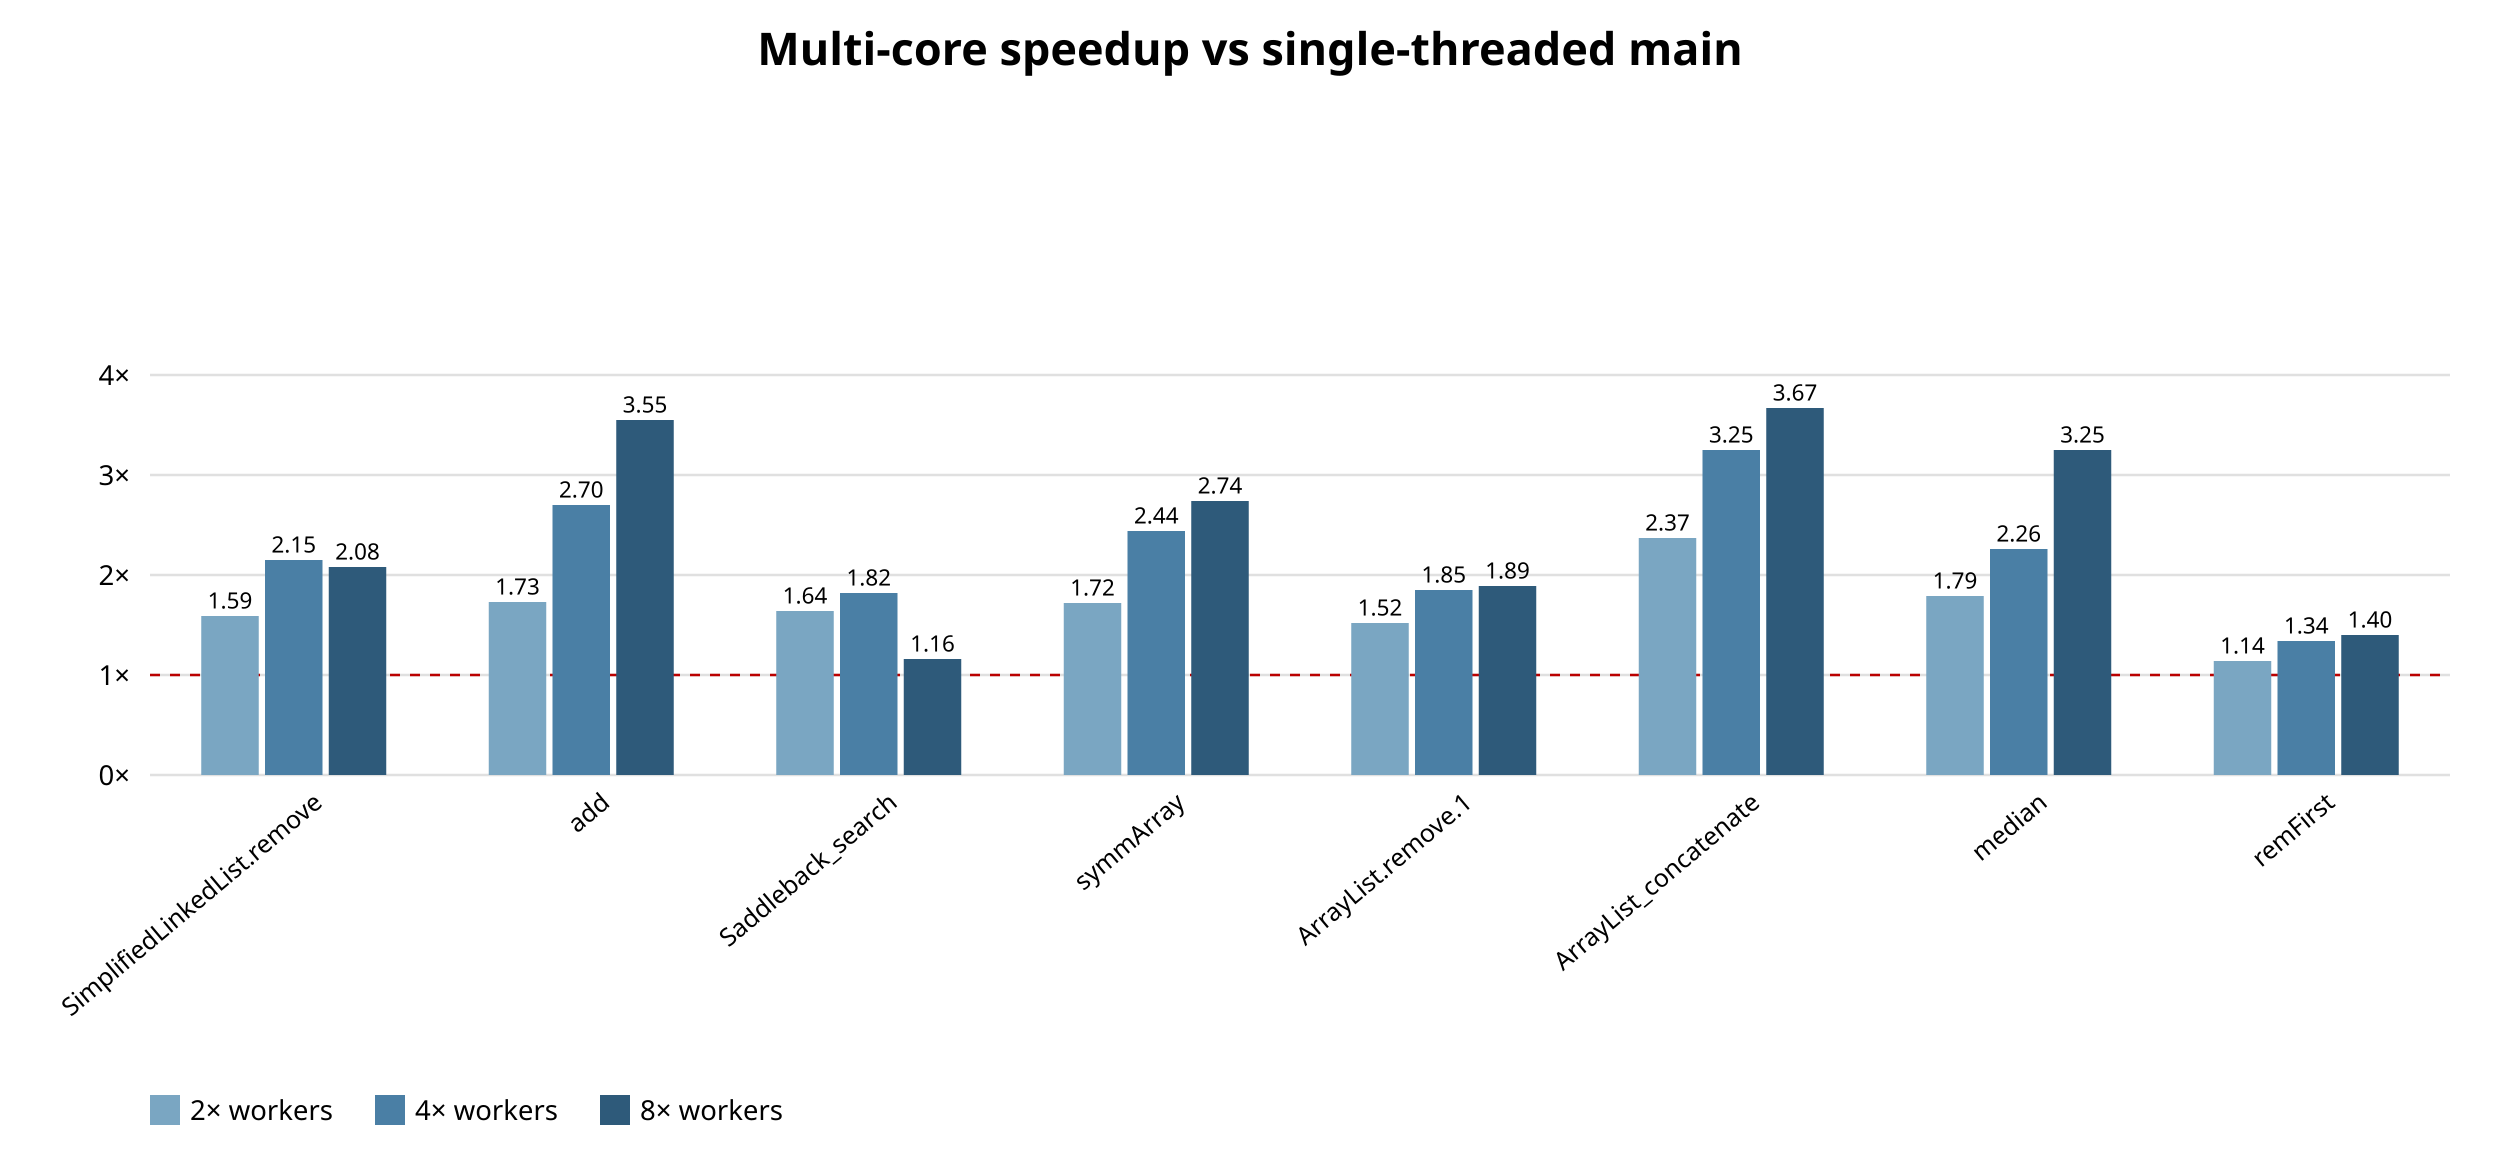
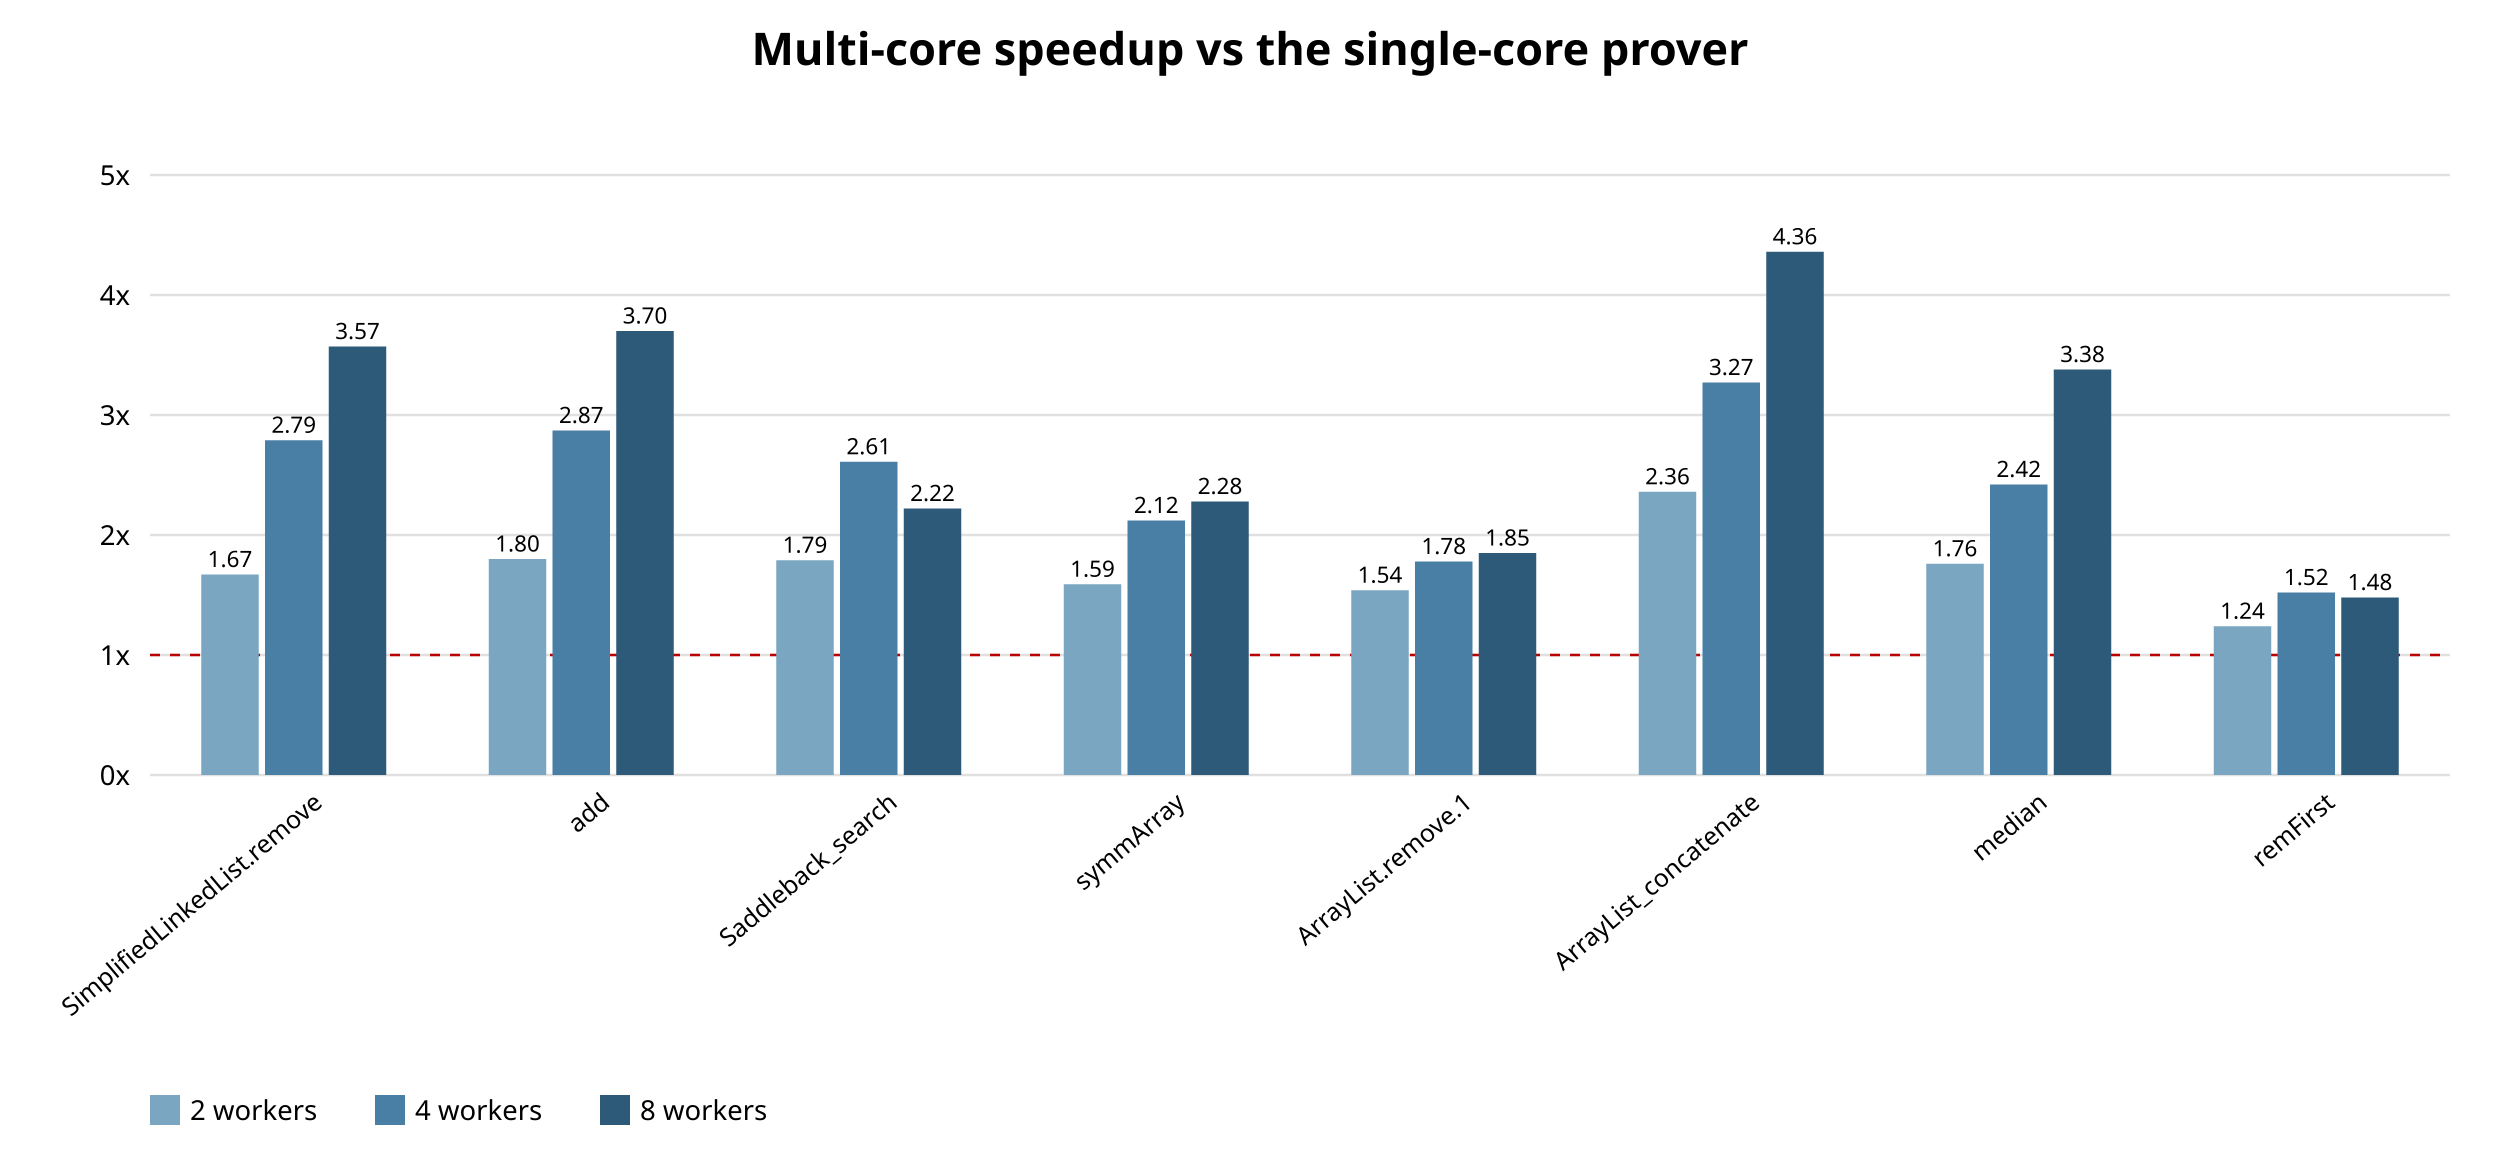
<svg xmlns="http://www.w3.org/2000/svg" viewBox="0 0 1000 460" font-family="sans-serif">
-   <text x="500.0" y="26" text-anchor="middle" font-size="18" font-weight="bold">Multi-core speedup vs single-threaded main</text>
+   <text x="500.0" y="26" text-anchor="middle" font-size="18" font-weight="bold">Multi-core speedup vs the single-core prover</text>
  <line x1="60" y1="310.0" x2="980" y2="310.0" stroke="#e0e0e0" />
-   <text x="52" y="314.0" text-anchor="end" font-size="11">0×</text>
-   <line x1="60" y1="270.0" x2="980" y2="270.0" stroke="#e0e0e0" />
-   <text x="52" y="274.0" text-anchor="end" font-size="11">1×</text>
-   <line x1="60" y1="230.0" x2="980" y2="230.0" stroke="#e0e0e0" />
-   <text x="52" y="234.0" text-anchor="end" font-size="11">2×</text>
-   <line x1="60" y1="190.0" x2="980" y2="190.0" stroke="#e0e0e0" />
-   <text x="52" y="194.0" text-anchor="end" font-size="11">3×</text>
-   <line x1="60" y1="150.0" x2="980" y2="150.0" stroke="#e0e0e0" />
-   <text x="52" y="154.0" text-anchor="end" font-size="11">4×</text>
-   <line x1="60" y1="270.0" x2="980" y2="270.0" stroke="#b00" stroke-dasharray="4" />
-   <rect x="80.5" y="246.4" width="23.0" height="63.6" fill="#7aa6c2" />
-   <text x="92.0" y="243.4" text-anchor="middle" font-size="9">1.59</text>
-   <rect x="106.0" y="224.0" width="23.0" height="86.0" fill="#4a7fa5" />
-   <text x="117.5" y="221.0" text-anchor="middle" font-size="9">2.15</text>
-   <rect x="131.5" y="226.8" width="23.0" height="83.2" fill="#2e5a7a" />
-   <text x="143.0" y="223.8" text-anchor="middle" font-size="9">2.08</text>
+   <text x="52" y="314.0" text-anchor="end" font-size="11">0x</text>
+   <line x1="60" y1="262.0" x2="980" y2="262.0" stroke="#e0e0e0" />
+   <text x="52" y="266.0" text-anchor="end" font-size="11">1x</text>
+   <line x1="60" y1="214.0" x2="980" y2="214.0" stroke="#e0e0e0" />
+   <text x="52" y="218.0" text-anchor="end" font-size="11">2x</text>
+   <line x1="60" y1="166.0" x2="980" y2="166.0" stroke="#e0e0e0" />
+   <text x="52" y="170.0" text-anchor="end" font-size="11">3x</text>
+   <line x1="60" y1="118.0" x2="980" y2="118.0" stroke="#e0e0e0" />
+   <text x="52" y="122.0" text-anchor="end" font-size="11">4x</text>
+   <line x1="60" y1="70.0" x2="980" y2="70.0" stroke="#e0e0e0" />
+   <text x="52" y="74.0" text-anchor="end" font-size="11">5x</text>
+   <line x1="60" y1="262.0" x2="980" y2="262.0" stroke="#b00" stroke-dasharray="4" />
+   <rect x="80.5" y="229.8" width="23.0" height="80.2" fill="#7aa6c2" />
+   <text x="92.0" y="226.8" text-anchor="middle" font-size="9">1.67</text>
+   <rect x="106.0" y="176.1" width="23.0" height="133.9" fill="#4a7fa5" />
+   <text x="117.5" y="173.1" text-anchor="middle" font-size="9">2.79</text>
+   <rect x="131.5" y="138.6" width="23.0" height="171.4" fill="#2e5a7a" />
+   <text x="143.0" y="135.6" text-anchor="middle" font-size="9">3.57</text>
  <text x="129.5" y="322.0" text-anchor="end" font-size="10" transform="rotate(-40 129.5 322.0)">SimplifiedLinkedList.remove</text>
-   <rect x="195.5" y="240.8" width="23.0" height="69.2" fill="#7aa6c2" />
-   <text x="207.0" y="237.8" text-anchor="middle" font-size="9">1.73</text>
-   <rect x="221.0" y="202.0" width="23.0" height="108.0" fill="#4a7fa5" />
-   <text x="232.5" y="199.0" text-anchor="middle" font-size="9">2.70</text>
-   <rect x="246.5" y="168.0" width="23.0" height="142.0" fill="#2e5a7a" />
-   <text x="258.0" y="165.0" text-anchor="middle" font-size="9">3.55</text>
+   <rect x="195.5" y="223.6" width="23.0" height="86.4" fill="#7aa6c2" />
+   <text x="207.0" y="220.6" text-anchor="middle" font-size="9">1.80</text>
+   <rect x="221.0" y="172.2" width="23.0" height="137.8" fill="#4a7fa5" />
+   <text x="232.5" y="169.2" text-anchor="middle" font-size="9">2.87</text>
+   <rect x="246.5" y="132.4" width="23.0" height="177.6" fill="#2e5a7a" />
+   <text x="258.0" y="129.4" text-anchor="middle" font-size="9">3.70</text>
  <text x="244.5" y="322.0" text-anchor="end" font-size="10" transform="rotate(-40 244.5 322.0)">add</text>
-   <rect x="310.5" y="244.4" width="23.0" height="65.6" fill="#7aa6c2" />
-   <text x="322.0" y="241.4" text-anchor="middle" font-size="9">1.64</text>
-   <rect x="336.0" y="237.2" width="23.0" height="72.8" fill="#4a7fa5" />
-   <text x="347.5" y="234.2" text-anchor="middle" font-size="9">1.82</text>
-   <rect x="361.5" y="263.6" width="23.0" height="46.4" fill="#2e5a7a" />
-   <text x="373.0" y="260.6" text-anchor="middle" font-size="9">1.16</text>
+   <rect x="310.5" y="224.1" width="23.0" height="85.9" fill="#7aa6c2" />
+   <text x="322.0" y="221.1" text-anchor="middle" font-size="9">1.79</text>
+   <rect x="336.0" y="184.7" width="23.0" height="125.3" fill="#4a7fa5" />
+   <text x="347.5" y="181.7" text-anchor="middle" font-size="9">2.61</text>
+   <rect x="361.5" y="203.4" width="23.0" height="106.6" fill="#2e5a7a" />
+   <text x="373.0" y="200.4" text-anchor="middle" font-size="9">2.22</text>
  <text x="359.5" y="322.0" text-anchor="end" font-size="10" transform="rotate(-40 359.5 322.0)">Saddleback_search</text>
-   <rect x="425.5" y="241.2" width="23.0" height="68.8" fill="#7aa6c2" />
-   <text x="437.0" y="238.2" text-anchor="middle" font-size="9">1.72</text>
-   <rect x="451.0" y="212.4" width="23.0" height="97.6" fill="#4a7fa5" />
-   <text x="462.5" y="209.4" text-anchor="middle" font-size="9">2.44</text>
-   <rect x="476.5" y="200.4" width="23.0" height="109.6" fill="#2e5a7a" />
-   <text x="488.0" y="197.4" text-anchor="middle" font-size="9">2.74</text>
+   <rect x="425.5" y="233.7" width="23.0" height="76.3" fill="#7aa6c2" />
+   <text x="437.0" y="230.7" text-anchor="middle" font-size="9">1.59</text>
+   <rect x="451.0" y="208.2" width="23.0" height="101.8" fill="#4a7fa5" />
+   <text x="462.5" y="205.2" text-anchor="middle" font-size="9">2.12</text>
+   <rect x="476.5" y="200.6" width="23.0" height="109.4" fill="#2e5a7a" />
+   <text x="488.0" y="197.6" text-anchor="middle" font-size="9">2.28</text>
  <text x="474.5" y="322.0" text-anchor="end" font-size="10" transform="rotate(-40 474.5 322.0)">symmArray</text>
-   <rect x="540.5" y="249.2" width="23.0" height="60.8" fill="#7aa6c2" />
-   <text x="552.0" y="246.2" text-anchor="middle" font-size="9">1.52</text>
-   <rect x="566.0" y="236.0" width="23.0" height="74.0" fill="#4a7fa5" />
-   <text x="577.5" y="233.0" text-anchor="middle" font-size="9">1.85</text>
-   <rect x="591.5" y="234.4" width="23.0" height="75.6" fill="#2e5a7a" />
-   <text x="603.0" y="231.4" text-anchor="middle" font-size="9">1.89</text>
+   <rect x="540.5" y="236.1" width="23.0" height="73.9" fill="#7aa6c2" />
+   <text x="552.0" y="233.1" text-anchor="middle" font-size="9">1.54</text>
+   <rect x="566.0" y="224.6" width="23.0" height="85.4" fill="#4a7fa5" />
+   <text x="577.5" y="221.6" text-anchor="middle" font-size="9">1.78</text>
+   <rect x="591.5" y="221.2" width="23.0" height="88.8" fill="#2e5a7a" />
+   <text x="603.0" y="218.2" text-anchor="middle" font-size="9">1.85</text>
  <text x="589.5" y="322.0" text-anchor="end" font-size="10" transform="rotate(-40 589.5 322.0)">ArrayList.remove.1</text>
-   <rect x="655.5" y="215.2" width="23.0" height="94.8" fill="#7aa6c2" />
-   <text x="667.0" y="212.2" text-anchor="middle" font-size="9">2.37</text>
-   <rect x="681.0" y="180.0" width="23.0" height="130.0" fill="#4a7fa5" />
-   <text x="692.5" y="177.0" text-anchor="middle" font-size="9">3.25</text>
-   <rect x="706.5" y="163.2" width="23.0" height="146.8" fill="#2e5a7a" />
-   <text x="718.0" y="160.2" text-anchor="middle" font-size="9">3.67</text>
+   <rect x="655.5" y="196.7" width="23.0" height="113.3" fill="#7aa6c2" />
+   <text x="667.0" y="193.7" text-anchor="middle" font-size="9">2.36</text>
+   <rect x="681.0" y="153.0" width="23.0" height="157.0" fill="#4a7fa5" />
+   <text x="692.5" y="150.0" text-anchor="middle" font-size="9">3.27</text>
+   <rect x="706.5" y="100.7" width="23.0" height="209.3" fill="#2e5a7a" />
+   <text x="718.0" y="97.7" text-anchor="middle" font-size="9">4.36</text>
  <text x="704.5" y="322.0" text-anchor="end" font-size="10" transform="rotate(-40 704.5 322.0)">ArrayList_concatenate</text>
-   <rect x="770.5" y="238.4" width="23.0" height="71.6" fill="#7aa6c2" />
-   <text x="782.0" y="235.4" text-anchor="middle" font-size="9">1.79</text>
-   <rect x="796.0" y="219.6" width="23.0" height="90.4" fill="#4a7fa5" />
-   <text x="807.5" y="216.6" text-anchor="middle" font-size="9">2.26</text>
-   <rect x="821.5" y="180.0" width="23.0" height="130.0" fill="#2e5a7a" />
-   <text x="833.0" y="177.0" text-anchor="middle" font-size="9">3.25</text>
+   <rect x="770.5" y="225.5" width="23.0" height="84.5" fill="#7aa6c2" />
+   <text x="782.0" y="222.5" text-anchor="middle" font-size="9">1.76</text>
+   <rect x="796.0" y="193.8" width="23.0" height="116.2" fill="#4a7fa5" />
+   <text x="807.5" y="190.8" text-anchor="middle" font-size="9">2.42</text>
+   <rect x="821.5" y="147.8" width="23.0" height="162.2" fill="#2e5a7a" />
+   <text x="833.0" y="144.8" text-anchor="middle" font-size="9">3.38</text>
  <text x="819.5" y="322.0" text-anchor="end" font-size="10" transform="rotate(-40 819.5 322.0)">median</text>
-   <rect x="885.5" y="264.4" width="23.0" height="45.6" fill="#7aa6c2" />
-   <text x="897.0" y="261.4" text-anchor="middle" font-size="9">1.14</text>
-   <rect x="911.0" y="256.4" width="23.0" height="53.6" fill="#4a7fa5" />
-   <text x="922.5" y="253.4" text-anchor="middle" font-size="9">1.34</text>
-   <rect x="936.5" y="254.0" width="23.0" height="56.0" fill="#2e5a7a" />
-   <text x="948.0" y="251.0" text-anchor="middle" font-size="9">1.40</text>
+   <rect x="885.5" y="250.5" width="23.0" height="59.5" fill="#7aa6c2" />
+   <text x="897.0" y="247.5" text-anchor="middle" font-size="9">1.24</text>
+   <rect x="911.0" y="237.0" width="23.0" height="73.0" fill="#4a7fa5" />
+   <text x="922.5" y="234.0" text-anchor="middle" font-size="9">1.52</text>
+   <rect x="936.5" y="239.0" width="23.0" height="71.0" fill="#2e5a7a" />
+   <text x="948.0" y="236.0" text-anchor="middle" font-size="9">1.48</text>
  <text x="934.5" y="322.0" text-anchor="end" font-size="10" transform="rotate(-40 934.5 322.0)">remFirst</text>
  <rect x="60" y="438" width="12" height="12" fill="#7aa6c2" />
-   <text x="76" y="448" font-size="11">2× workers</text>
+   <text x="76" y="448" font-size="11">2 workers</text>
  <rect x="150" y="438" width="12" height="12" fill="#4a7fa5" />
-   <text x="166" y="448" font-size="11">4× workers</text>
+   <text x="166" y="448" font-size="11">4 workers</text>
  <rect x="240" y="438" width="12" height="12" fill="#2e5a7a" />
-   <text x="256" y="448" font-size="11">8× workers</text>
+   <text x="256" y="448" font-size="11">8 workers</text>
</svg>
